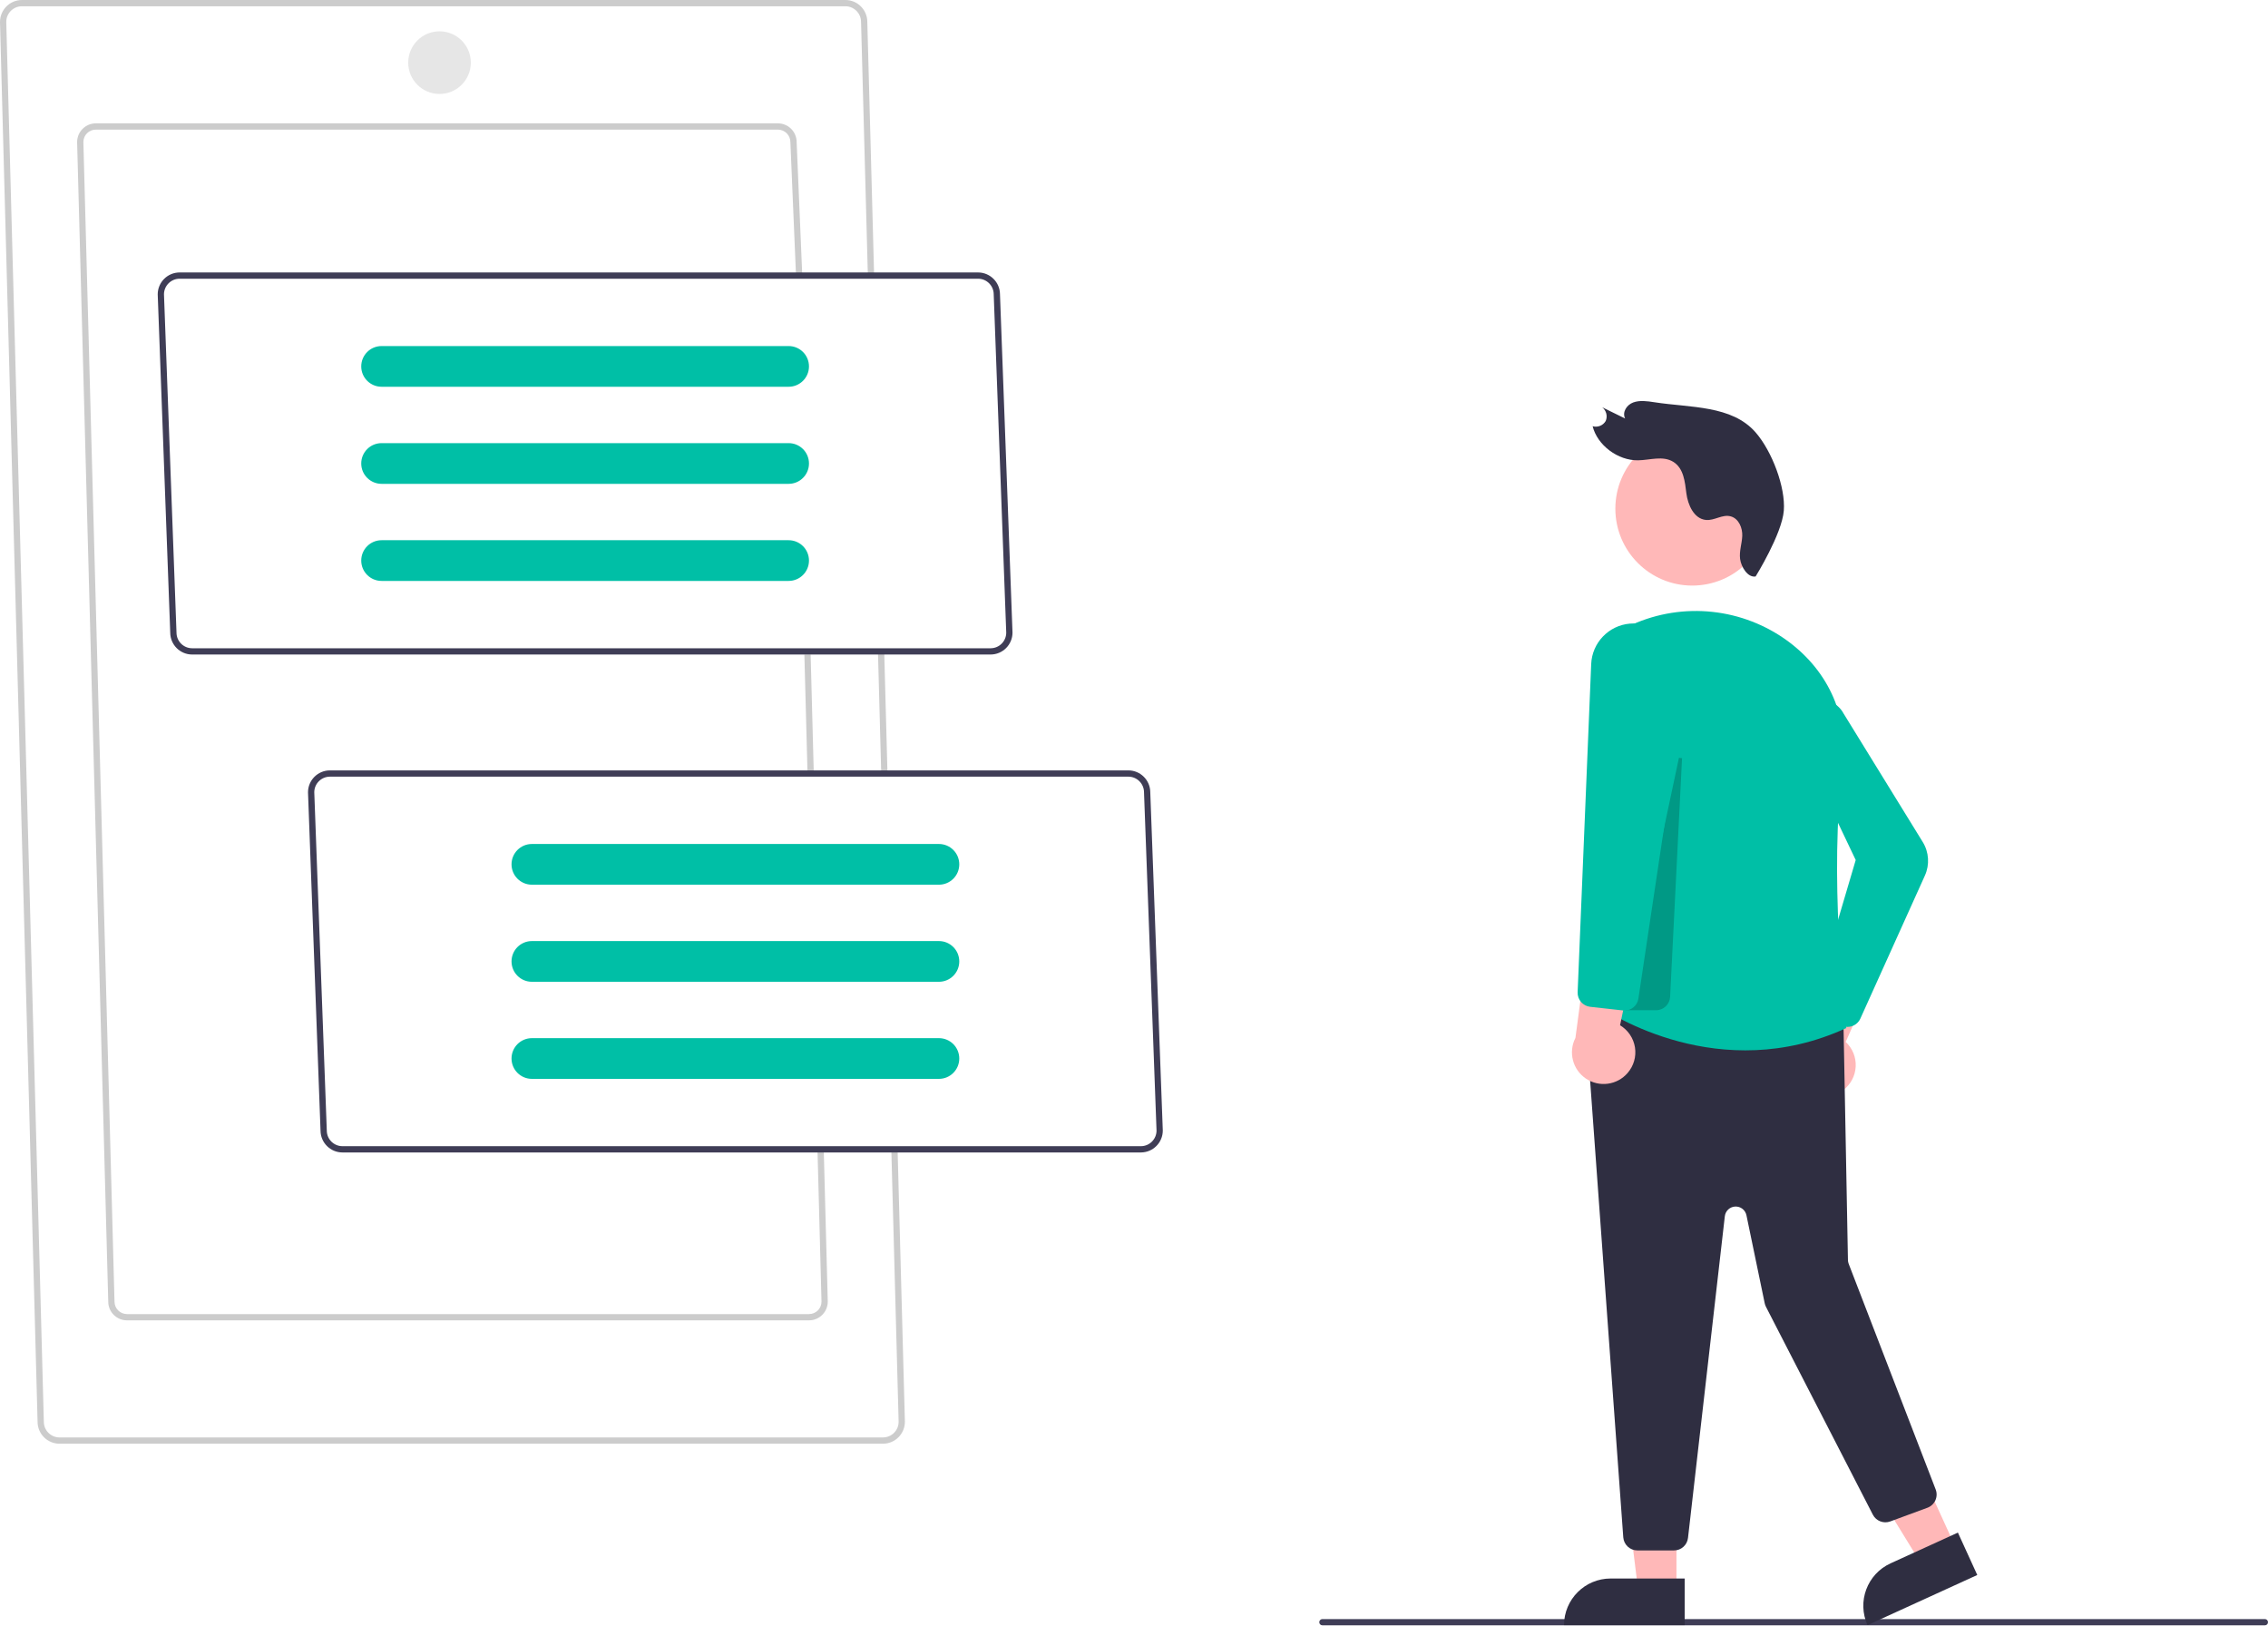
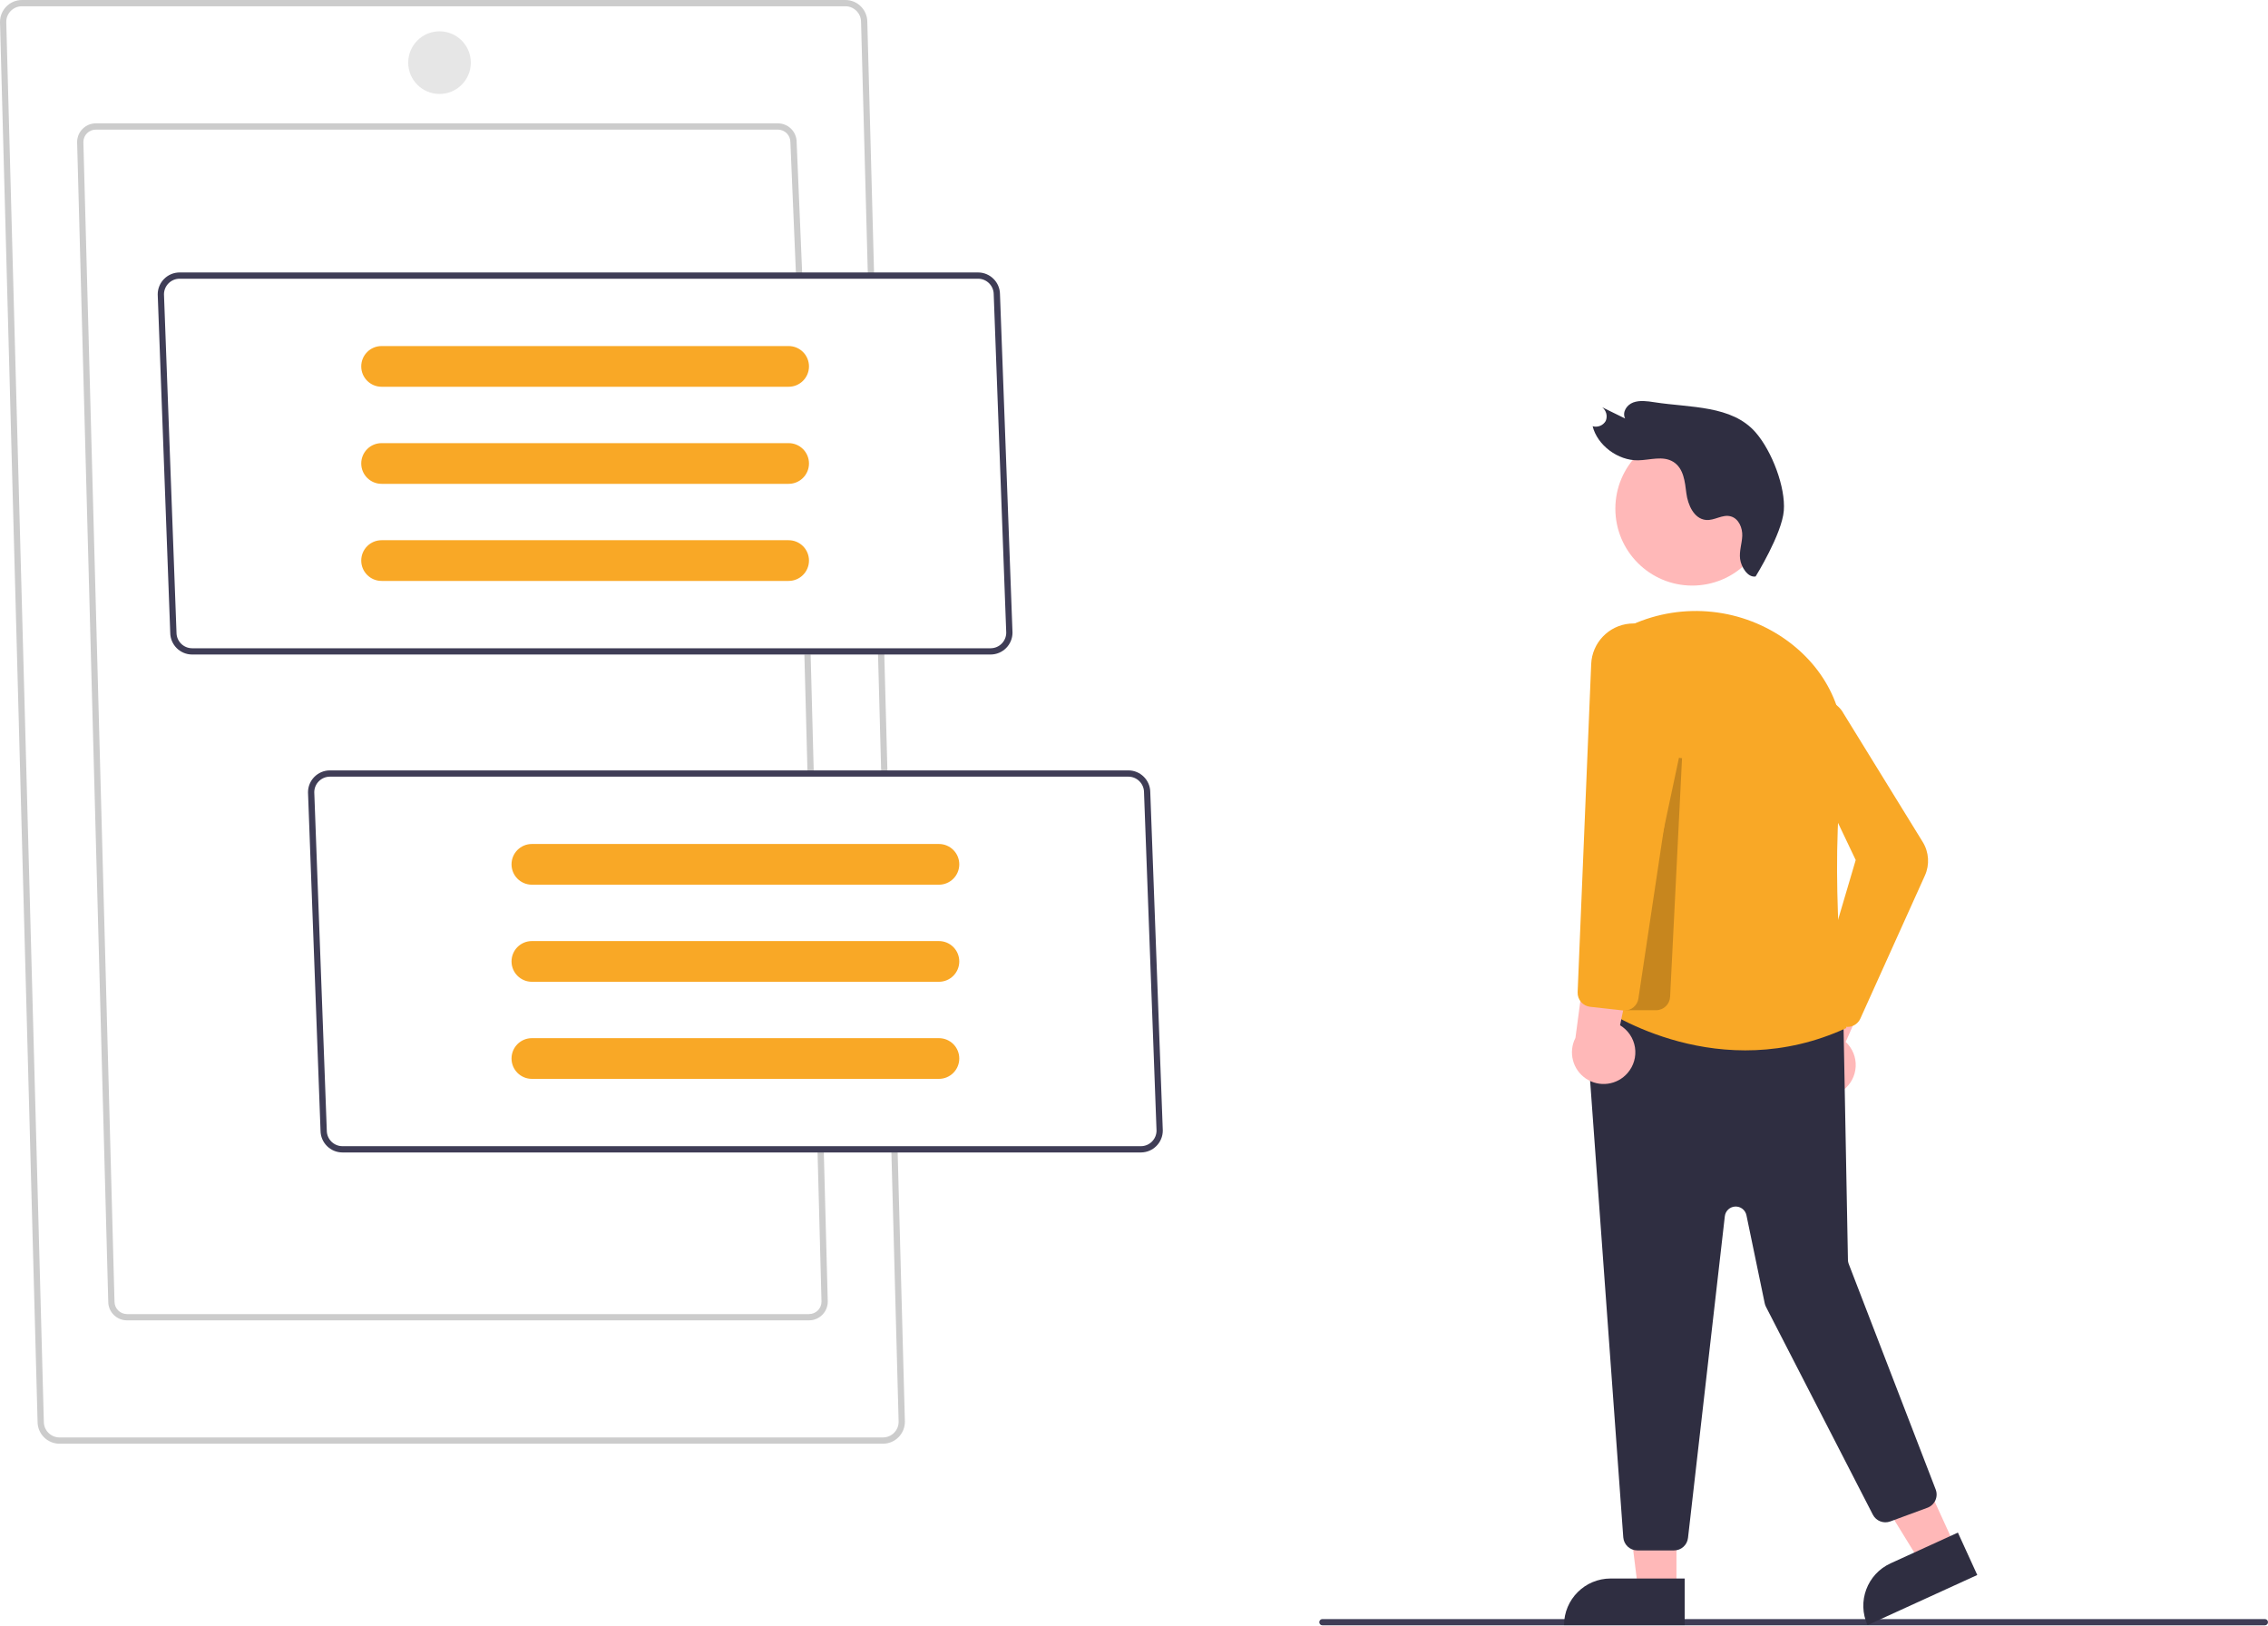
<svg xmlns="http://www.w3.org/2000/svg" id="f289da69-e568-4792-9b3f-1219e3d998d1" data-name="Layer 1" width="724.346" height="519" viewBox="0 0 724.346 519">
  <path d="M961.173,709.5h-301a1,1,0,0,1,0-2h301a1,1,0,0,1,0,2Z" transform="translate(-237.8269 -190.5)" fill="#3f3d56" />
  <polygon points="535.418 507.548 523.159 507.548 517.326 460.26 535.421 460.261 535.418 507.548" fill="#ffb8b8" />
  <path d="M514.401,504.045h23.644a0,0,0,0,1,0,0v14.887a0,0,0,0,1,0,0H499.515a0,0,0,0,1,0,0v0A14.887,14.887,0,0,1,514.401,504.045Z" fill="#2f2e41" />
  <polygon points="624.374 493.661 613.222 498.754 588.269 458.165 604.727 450.648 624.374 493.661" fill="#ffb8b8" />
  <path d="M844.325,687.215H867.969a0,0,0,0,1,0,0v14.887a0,0,0,0,1,0,0H829.438a0,0,0,0,1,0,0v0A14.887,14.887,0,0,1,844.325,687.215Z" transform="translate(-449.7177 224.8962) rotate(-24.54855)" fill="#2f2e41" />
  <path d="M826.498,538.605a10.056,10.056,0,0,0,.801-15.399l14.412-32.7-18.309,3.103-10.879,30.577A10.11,10.11,0,0,0,826.498,538.605Z" transform="translate(-237.8269 -190.5)" fill="#ffb8b8" />
  <path d="M772.464,685.579H760.752a4.517,4.517,0,0,1-4.488-4.174L743.877,510.847a4.5,4.5,0,0,1,4.925-4.805l73.735,7.193a4.501,4.501,0,0,1,4.062,4.394l1.419,75.235a3.492,3.492,0,0,0,.234,1.193l27.785,72.053a4.499,4.499,0,0,1-2.643,5.841l-11.868,4.373a4.501,4.501,0,0,1-5.557-2.164L801.836,607.791a4.475,4.475,0,0,1-.404-1.143L795.601,578.555a3.5,3.5,0,0,0-6.904.312l-11.762,102.724A4.499,4.499,0,0,1,772.464,685.579Z" transform="translate(-237.8269 -190.5)" fill="#2f2e41" />
  <circle cx="540.469" cy="162.426" r="24.561" fill="#ffb8b8" />
-   <path d="M748.551,511.832c3.144,2.169,38.567,25.512,78.942,6.945-.523-4.509-5.562-49.779-1.161-83.152,2.088-15.834-4.218-30.503-17.299-40.246a49.733,49.733,0,0,0-50.02-5.401h-0q-.994.445-2.002.927Z" transform="translate(-237.8269 -190.5)" fill="#00bfa6" />
-   <path d="M827.876,518.406a4.486,4.486,0,0,1-3.312-1.46l-5.373-5.861a4.523,4.523,0,0,1-.998-4.315l12.305-41.647L811.776,425.805a8.333,8.333,0,0,1-.57-5.546,8.309,8.309,0,0,1,15.387-1.966l25.309,41.067a11.451,11.451,0,0,1,.69,10.73l-20.61,45.665a4.489,4.489,0,0,1-3.39,2.592A4.567,4.567,0,0,1,827.876,518.406Z" transform="translate(-237.8269 -190.5)" fill="#00bfa6" />
+   <path d="M748.551,511.832c3.144,2.169,38.567,25.512,78.942,6.945-.523-4.509-5.562-49.779-1.161-83.152,2.088-15.834-4.218-30.503-17.299-40.246a49.733,49.733,0,0,0-50.02-5.401h-0q-.994.445-2.002.927Z" transform="translate(-237.8269 -190.5)" fill="#f9a826" />
+   <path d="M827.876,518.406a4.486,4.486,0,0,1-3.312-1.46l-5.373-5.861a4.523,4.523,0,0,1-.998-4.315l12.305-41.647L811.776,425.805a8.333,8.333,0,0,1-.57-5.546,8.309,8.309,0,0,1,15.387-1.966l25.309,41.067a11.451,11.451,0,0,1,.69,10.73l-20.61,45.665a4.489,4.489,0,0,1-3.39,2.592A4.567,4.567,0,0,1,827.876,518.406Z" transform="translate(-237.8269 -190.5)" fill="#f9a826" />
  <path d="M766.727,513.079h-9.812l17.128-80.604.988.129L771.221,508.805A4.497,4.497,0,0,1,766.727,513.079Z" transform="translate(-237.8269 -190.5)" opacity="0.2" />
  <path d="M757.648,533.119a10.056,10.056,0,0,0-2.413-15.229l7.308-34.98-17.265,6.837-4.293,32.169A10.11,10.11,0,0,0,757.648,533.119Z" transform="translate(-237.8269 -190.5)" fill="#ffb8b8" />
-   <path d="M756.658,513.18a4.693,4.693,0,0,1-.508-.028l-10.465-1.163a4.515,4.515,0,0,1-3.999-4.658l4.33-104.782a13.528,13.528,0,0,1,26.735-2.315l2.789,12.83-.014.091L761.098,509.346A4.485,4.485,0,0,1,756.658,513.18Z" transform="translate(-237.8269 -190.5)" fill="#00bfa6" />
+   <path d="M756.658,513.18a4.693,4.693,0,0,1-.508-.028l-10.465-1.163a4.515,4.515,0,0,1-3.999-4.658l4.33-104.782a13.528,13.528,0,0,1,26.735-2.315l2.789,12.83-.014.091L761.098,509.346A4.485,4.485,0,0,1,756.658,513.18Z" transform="translate(-237.8269 -190.5)" fill="#f9a826" />
  <path d="M798.532,374.579c-2.547.437-4.643-3.108-4.96-5.602s.592-4.881.691-7.358-1.069-5.488-3.642-6.223c-2.697-.77-5.198,1.394-7.959,1.133-3.848-.363-5.78-4.866-6.246-8.509s-.832-7.957-4.165-10.034c-3.322-2.071-7.432-.564-11.249-.5-6.452.109-13.019-4.811-14.527-10.882a3.66,3.66,0,0,0,4.175-1.672,3.704,3.704,0,0,0-1.114-4.378l7.313,3.581c-.999-2.034.51-4.351,2.588-5.121s4.495-.424,6.788-.068c11.45,1.779,24.713.902,32.308,9.633,5.261,6.047,9.591,17.554,9,25S798.532,374.579,798.532,374.579Z" transform="translate(-237.8269 -190.5)" fill="#2f2e41" />
  <path d="M519.827,651.5h-263a7.008,7.008,0,0,1-7-7L237.827,197.527A7.013,7.013,0,0,1,244.827,190.5h263a7.008,7.008,0,0,1,7,7l2.174,80.973-1.999.054-2.175-81A5.012,5.012,0,0,0,507.827,192.5h-263a5.006,5.006,0,0,0-5,5L251.826,644.473A5.012,5.012,0,0,0,256.827,649.5h263a5.006,5.006,0,0,0,5-5l-2.335-86.973,1.999-.054,2.336,87A7.013,7.013,0,0,1,519.827,651.5Z" transform="translate(-237.8269 -190.5)" fill="#ccc" />
  <rect x="518.738" y="398.493" width="2" height="38.4" transform="translate(-248.8492 -176.4015) rotate(-1.53781)" fill="#ccc" />
  <path d="M496.226,612.109H278.367a5.977,5.977,0,0,1-5.97-5.97L262.457,235.888a5.982,5.982,0,0,1,5.97-5.997H486.286a5.977,5.977,0,0,1,5.97,5.97l1.8,42.597-1.998.084-1.801-42.639a3.985,3.985,0,0,0-3.971-4.012H268.427a3.975,3.975,0,0,0-3.97,3.97l9.94,370.251a3.981,3.981,0,0,0,3.971,3.997H496.226a3.975,3.975,0,0,0,3.97-3.97l-1.287-48.613,1.999-.053,1.288,48.639A5.982,5.982,0,0,1,496.226,612.109Z" transform="translate(-237.8269 -190.5)" fill="#ccc" />
  <rect x="495.229" y="399.493" width="2" height="38.013" transform="translate(-248.727 -177.2229) rotate(-1.51626)" fill="#ccc" />
  <path d="M554.197,399.5h-255a7.008,7.008,0,0,1-7-6.942L288.197,284.5a7.008,7.008,0,0,1,7-7h255a7.008,7.008,0,0,1,7,6.942L561.197,392.5A7.008,7.008,0,0,1,554.197,399.5ZM290.197,284.447,294.197,392.5a5.006,5.006,0,0,0,5,5h255a5.006,5.006,0,0,0,5-4.947L555.197,284.5a5.006,5.006,0,0,0-5-5h-255A5.006,5.006,0,0,0,290.197,284.447Z" transform="translate(-237.8269 -190.5)" fill="#3f3d56" />
  <path d="M602.197,558.5h-255a7.008,7.008,0,0,1-7-6.942L336.197,443.5a7.008,7.008,0,0,1,7-7h255a7.008,7.008,0,0,1,7,6.942L609.197,551.5A7.008,7.008,0,0,1,602.197,558.5ZM338.197,443.447,342.197,551.5a5.006,5.006,0,0,0,5,5h255a5.006,5.006,0,0,0,5-4.947L603.197,443.5a5.006,5.006,0,0,0-5-5h-255A5.006,5.006,0,0,0,338.197,443.447Z" transform="translate(-237.8269 -190.5)" fill="#3f3d56" />
-   <path d="M407.697,460a6.5,6.5,0,0,0,0,13h130a6.5,6.5,0,0,0,0-13Z" transform="translate(-237.8269 -190.5)" fill="#00bfa6" />
-   <path d="M407.697,491a6.5,6.5,0,0,0,0,13h130a6.5,6.5,0,0,0,0-13Z" transform="translate(-237.8269 -190.5)" fill="#00bfa6" />
-   <path d="M407.697,522a6.5,6.5,0,0,0,0,13h130a6.5,6.5,0,0,0,0-13Z" transform="translate(-237.8269 -190.5)" fill="#00bfa6" />
-   <path d="M359.697,301a6.5,6.5,0,0,0,0,13h130a6.5,6.5,0,0,0,0-13Z" transform="translate(-237.8269 -190.5)" fill="#00bfa6" />
-   <path d="M359.697,332a6.5,6.5,0,0,0,0,13h130a6.5,6.5,0,0,0,0-13Z" transform="translate(-237.8269 -190.5)" fill="#00bfa6" />
-   <path d="M359.697,363a6.5,6.5,0,0,0,0,13h130a6.5,6.5,0,0,0,0-13Z" transform="translate(-237.8269 -190.5)" fill="#00bfa6" />
+   <path d="M407.697,460a6.5,6.5,0,0,0,0,13h130a6.5,6.5,0,0,0,0-13Z" transform="translate(-237.8269 -190.5)" fill="#f9a826" />
+   <path d="M407.697,491a6.5,6.5,0,0,0,0,13h130a6.5,6.5,0,0,0,0-13Z" transform="translate(-237.8269 -190.5)" fill="#f9a826" />
+   <path d="M407.697,522a6.5,6.5,0,0,0,0,13h130a6.5,6.5,0,0,0,0-13Z" transform="translate(-237.8269 -190.5)" fill="#f9a826" />
+   <path d="M359.697,301a6.5,6.5,0,0,0,0,13h130a6.5,6.5,0,0,0,0-13Z" transform="translate(-237.8269 -190.5)" fill="#f9a826" />
+   <path d="M359.697,332a6.5,6.5,0,0,0,0,13h130a6.5,6.5,0,0,0,0-13Z" transform="translate(-237.8269 -190.5)" fill="#f9a826" />
+   <path d="M359.697,363a6.5,6.5,0,0,0,0,13h130a6.5,6.5,0,0,0,0-13Z" transform="translate(-237.8269 -190.5)" fill="#f9a826" />
  <circle cx="140.37" cy="20" r="10" fill="#e6e6e6" />
</svg>
